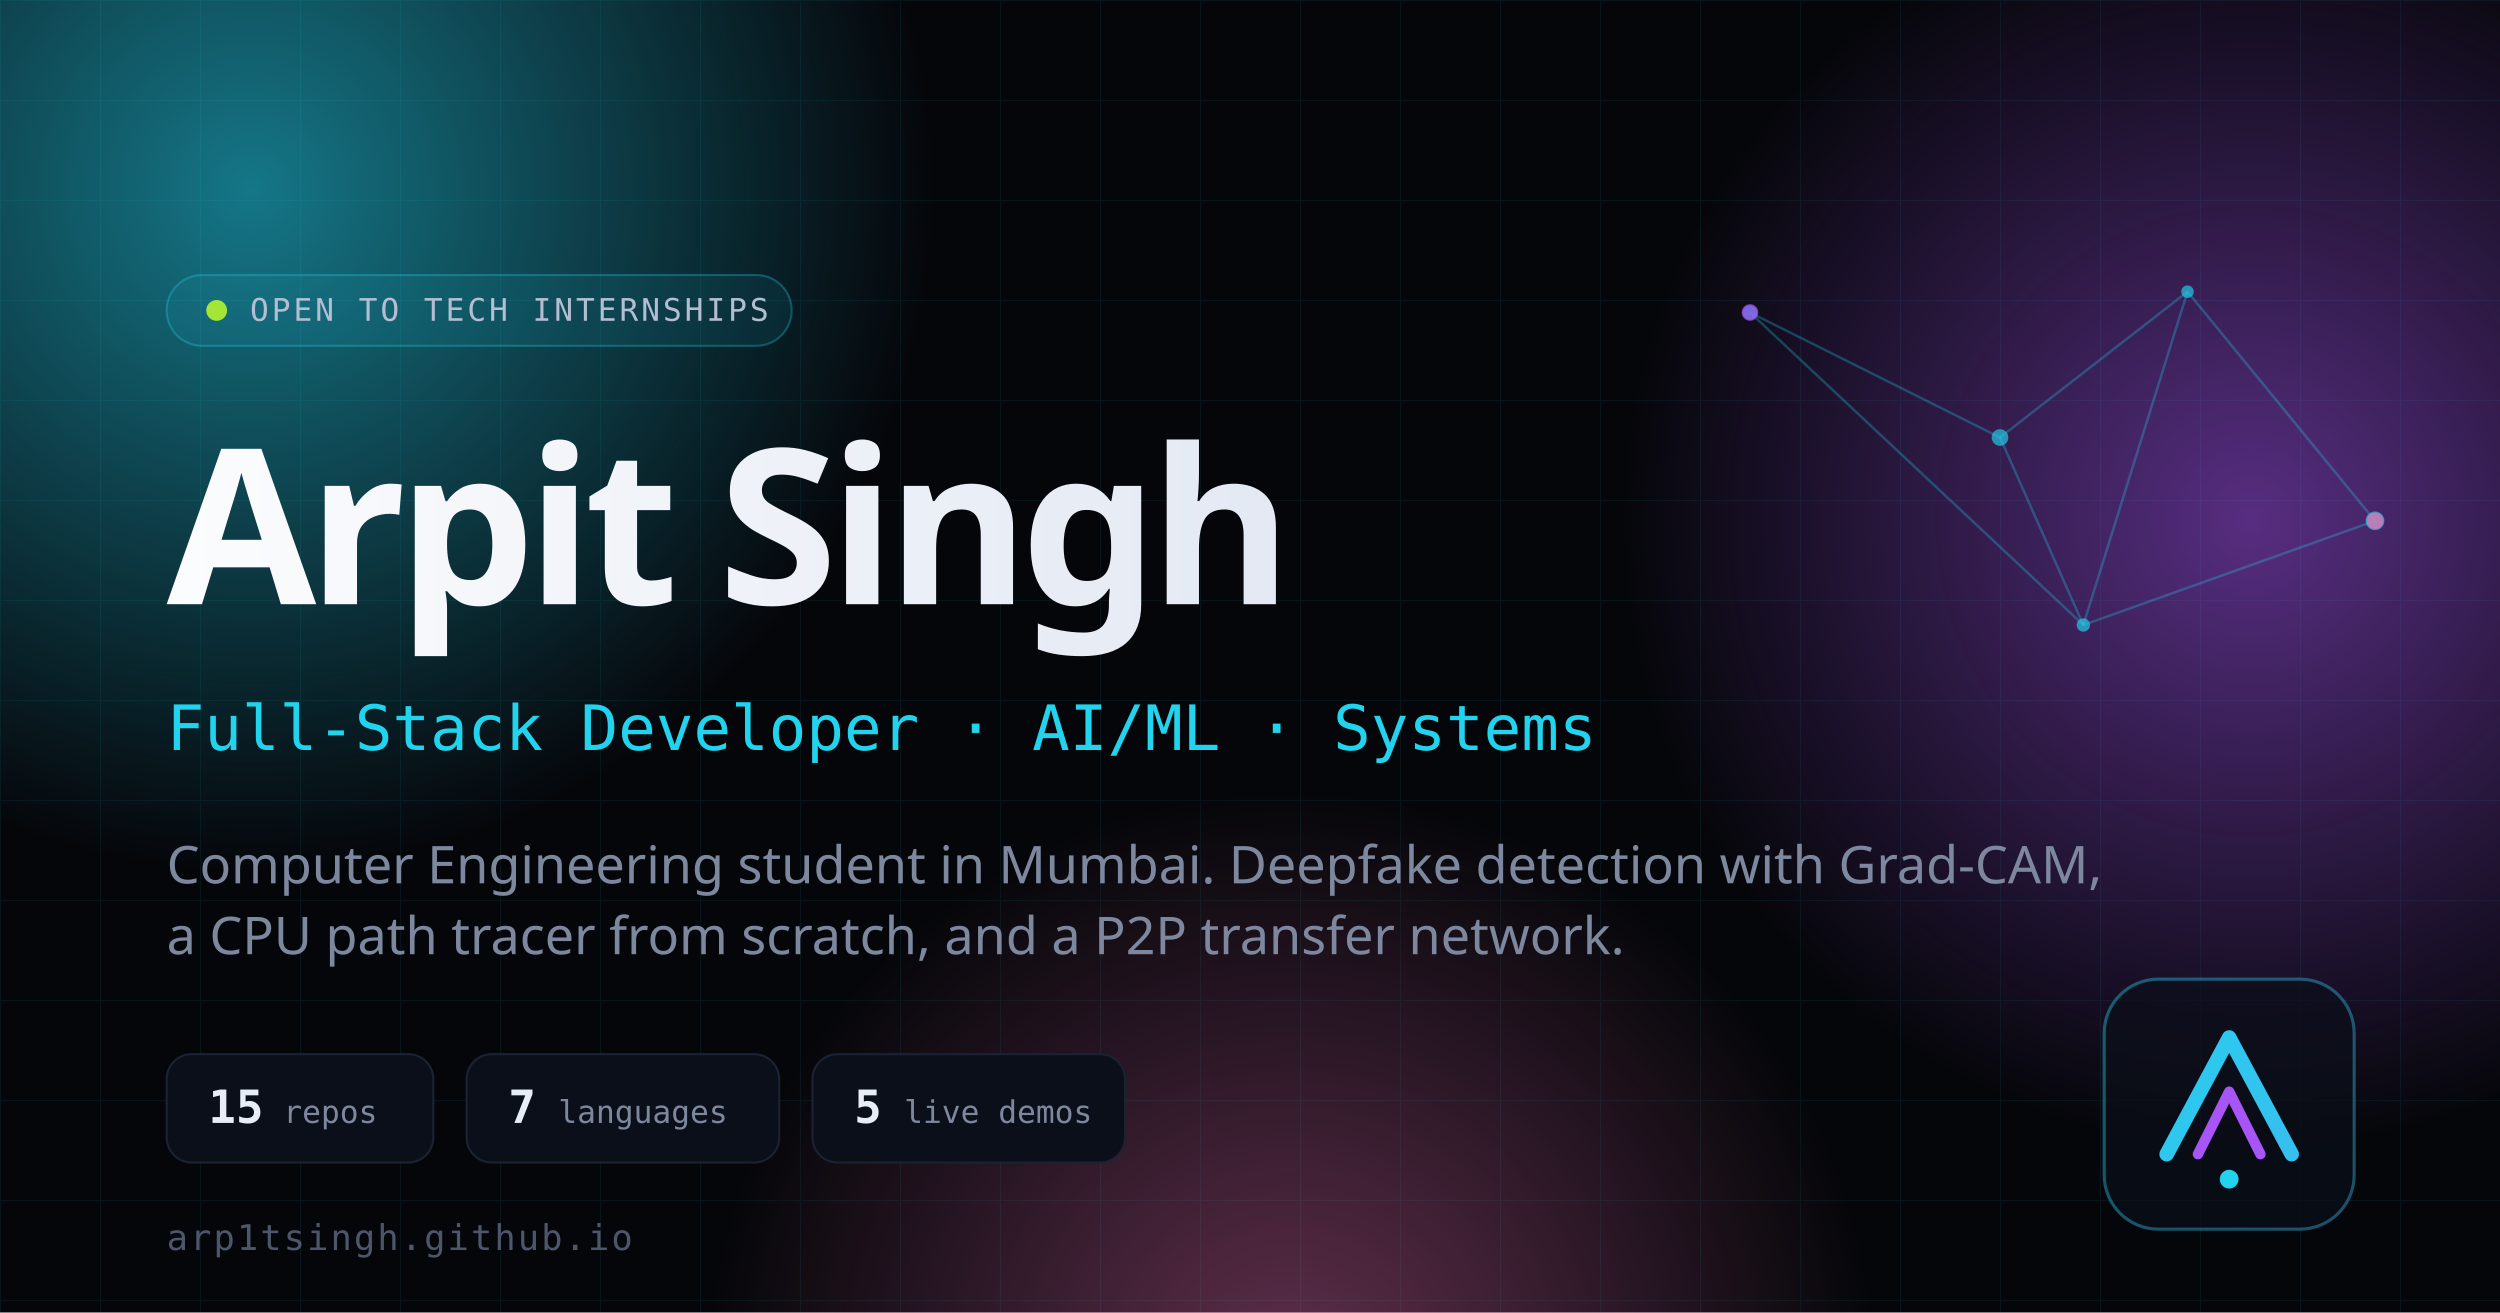
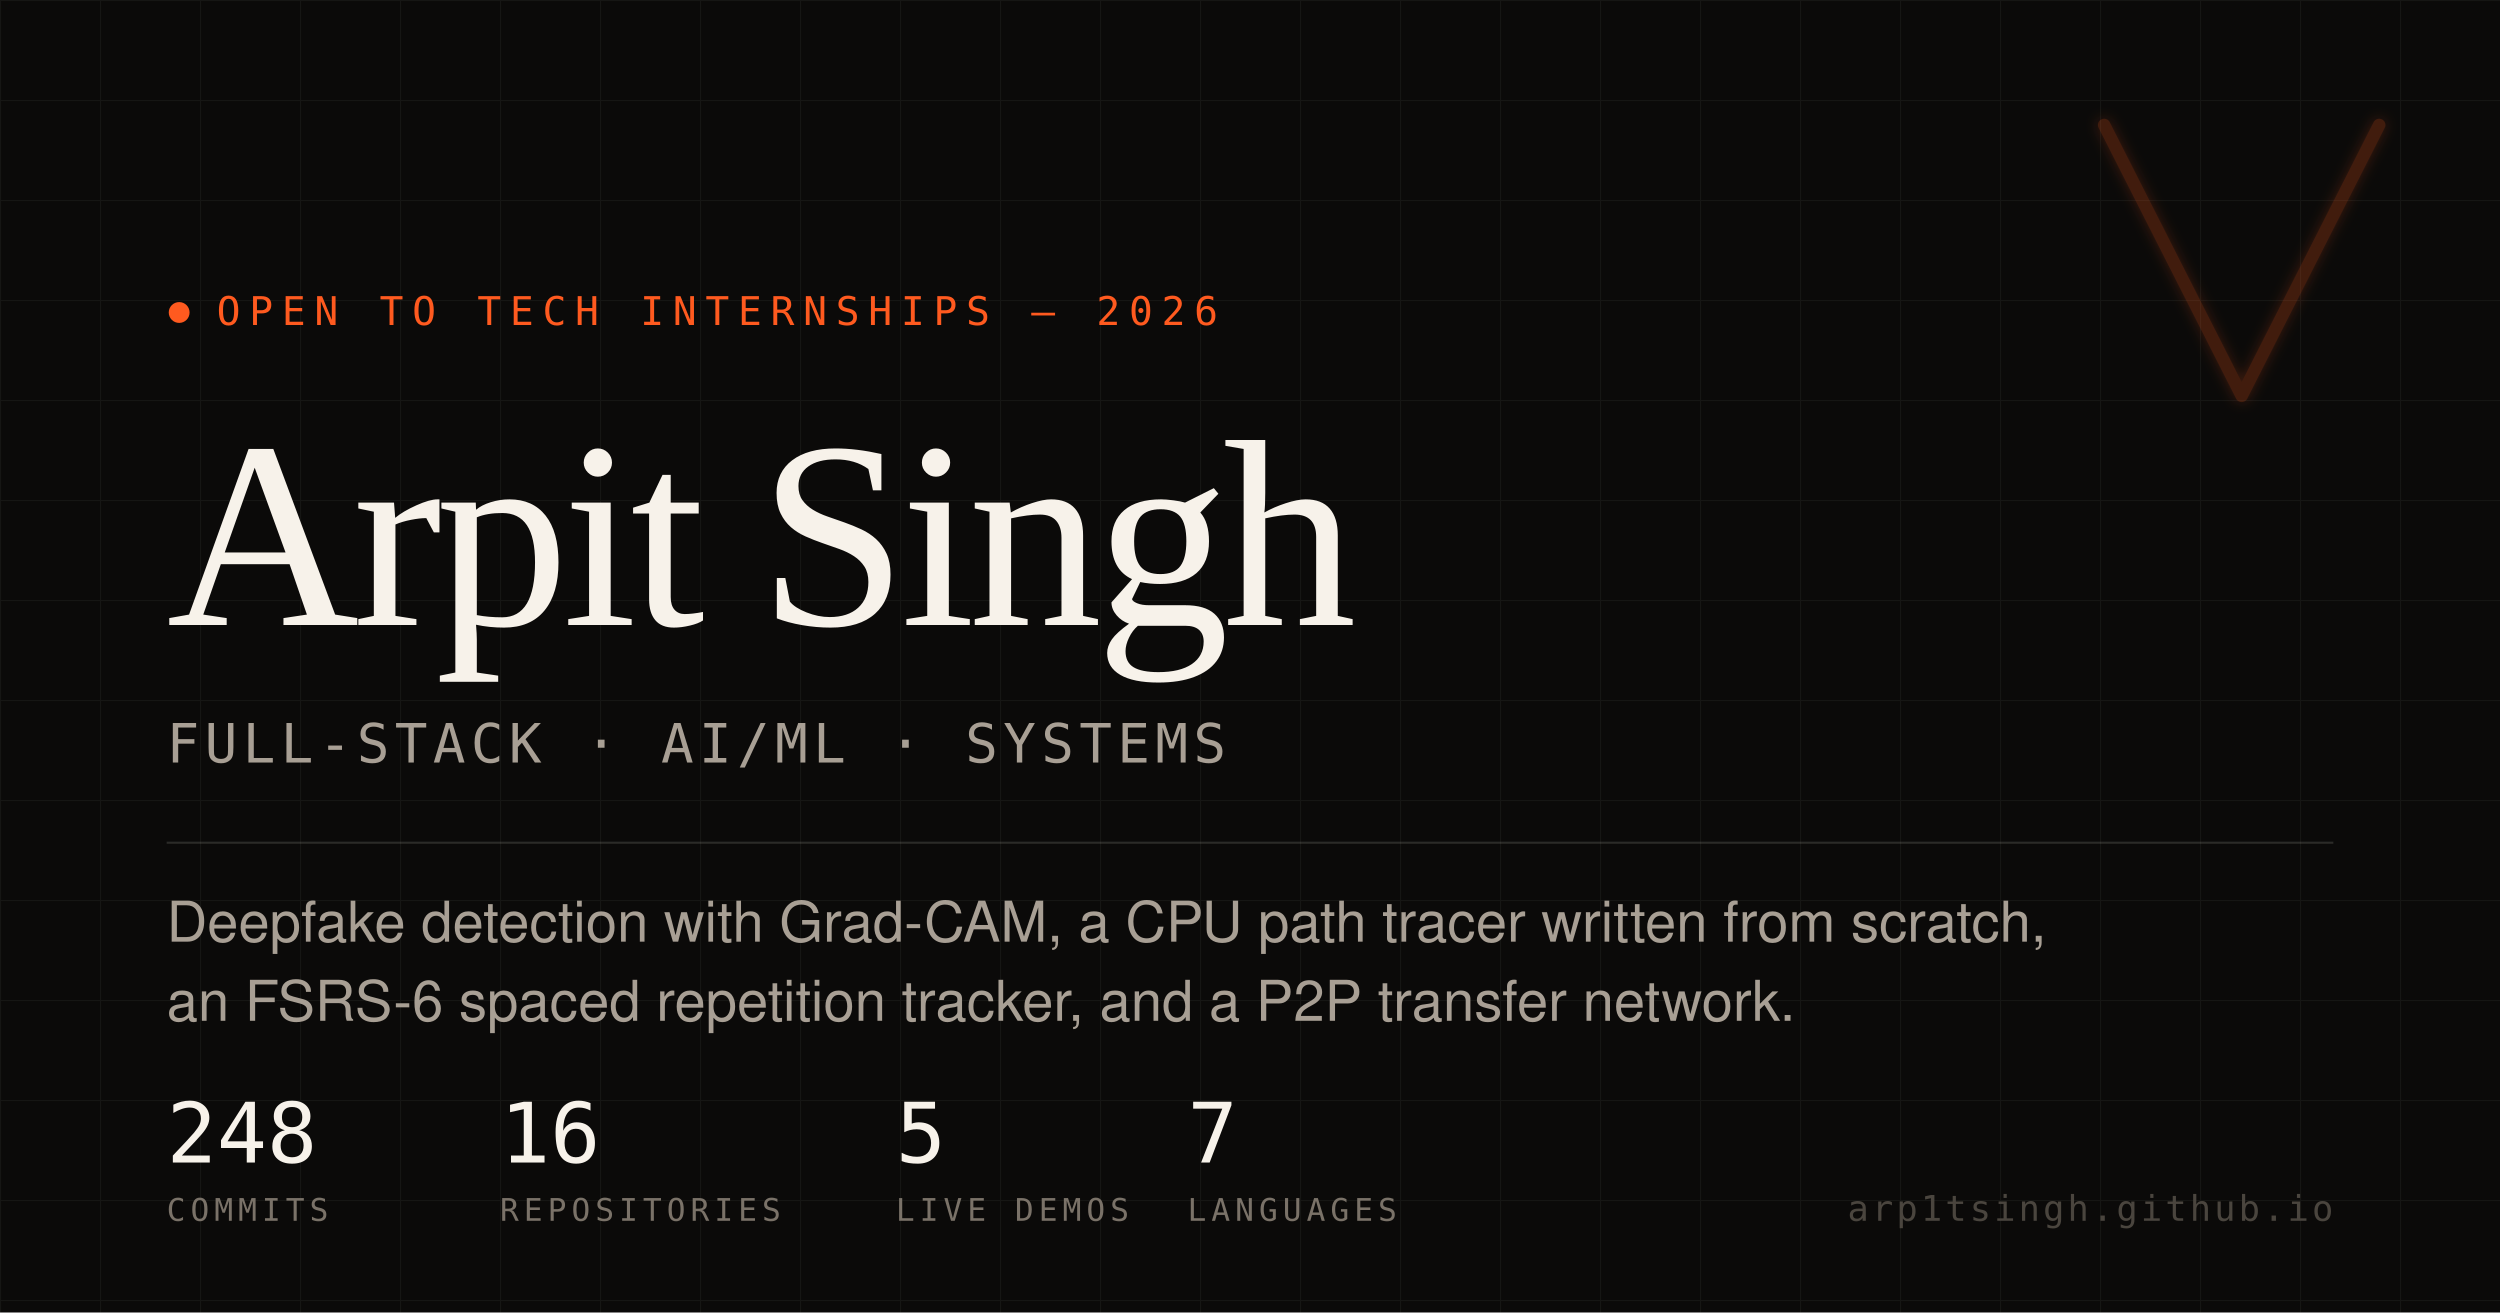
<svg xmlns="http://www.w3.org/2000/svg" width="1200" height="630" viewBox="0 0 1200 630">
  <defs>
    <linearGradient id="g" x1="0" y1="0" x2="1200" y2="630" gradientUnits="userSpaceOnUse">
-       <stop offset="0%" stop-color="#22d3ee" />
-       <stop offset="55%" stop-color="#a855f7" />
-       <stop offset="100%" stop-color="#f472b6" />
+       <stop offset="0%" stop-color="#ff5a1f" />
+       <stop offset="100%" stop-color="#c2410c" />
    </linearGradient>
-     <linearGradient id="tx" x1="0" y1="0" x2="1200" y2="0" gradientUnits="userSpaceOnUse">
-       <stop offset="0%" stop-color="#ffffff" />
-       <stop offset="100%" stop-color="#c9d4e8" />
+     <filter id="glow" x="-40%" y="-40%" width="180%" height="180%">
+       <feGaussianBlur stdDeviation="3" result="b" />
+       <feMerge>
+         <feMergeNode in="b" />
+         <feMergeNode in="SourceGraphic" />
+       </feMerge>
+     </filter>
+     <pattern id="grid" width="48" height="48" patternUnits="userSpaceOnUse">
+       <path d="M48 0H0v48" fill="none" stroke="#f7f2ea" stroke-opacity=".05" stroke-width="1" />
+     </pattern>
+     <mask id="edgefade">
+       <rect width="1200" height="630" fill="url(#fade)" />
+     </mask>
+     <linearGradient id="fade" x1="0" y1="0" x2="1" y2="0">
+       <stop offset="0%" stop-color="#000" />
+       <stop offset="92%" stop-color="#000" />
+       <stop offset="100%" stop-color="#fff" />
    </linearGradient>
-     <radialGradient id="b1" cx="0.5" cy="0.5" r="0.5">
-       <stop offset="0%" stop-color="#22d3ee" stop-opacity=".55" />
-       <stop offset="100%" stop-color="#22d3ee" stop-opacity="0" />
-     </radialGradient>
-     <radialGradient id="b2" cx="0.5" cy="0.5" r="0.5">
-       <stop offset="0%" stop-color="#a855f7" stop-opacity=".5" />
-       <stop offset="100%" stop-color="#a855f7" stop-opacity="0" />
-     </radialGradient>
-     <radialGradient id="b3" cx="0.5" cy="0.5" r="0.5">
-       <stop offset="0%" stop-color="#f472b6" stop-opacity=".38" />
-       <stop offset="100%" stop-color="#f472b6" stop-opacity="0" />
-     </radialGradient>
-     <pattern id="grid" width="48" height="48" patternUnits="userSpaceOnUse">
-       <path d="M48 0H0v48" fill="none" stroke="#22d3ee" stroke-opacity=".07" stroke-width="1" />
-     </pattern>
  </defs>
-   <rect width="1200" height="630" fill="#05060a" />
+   <rect width="1200" height="630" fill="#0b0a09" />
  <rect width="1200" height="630" fill="url(#grid)" />
-   <circle cx="120" cy="90" r="330" fill="url(#b1)" />
-   <circle cx="1080" cy="250" r="300" fill="url(#b2)" />
-   <circle cx="620" cy="660" r="280" fill="url(#b3)" />
-   <g stroke="#22d3ee" stroke-opacity=".28" stroke-width="1.2" fill="none">
-     <path d="M840 150 L960 210 L1050 140 L1140 250 L1000 300 Z" />
-     <path d="M960 210 L1000 300" />
-     <path d="M1050 140 L1000 300" />
+   <g opacity=".22" filter="url(#glow)">
+     <path d="M1010 60 L1076 190 L1142 60" fill="none" stroke="#ff5a1f" stroke-width="6" stroke-linecap="round" stroke-linejoin="round" />
  </g>
-   <g fill="#22d3ee" fill-opacity=".65">
-     <circle cx="840" cy="150" r="3.5" />
-     <circle cx="960" cy="210" r="4" />
-     <circle cx="1050" cy="140" r="3" />
-     <circle cx="1140" cy="250" r="4.5" />
-     <circle cx="1000" cy="300" r="3.2" />
+   <g font-family="JetBrains Mono, ui-monospace, monospace">
+     <circle cx="86" cy="150" r="5" fill="#ff5a1f" />
+     <text x="104" y="156" fill="#ff5a1f" font-size="19" letter-spacing="4.2">OPEN TO TECH INTERNSHIPS — 2026</text>
  </g>
-   <circle cx="840" cy="150" r="4" fill="#a855f7" fill-opacity=".7" />
-   <circle cx="1140" cy="250" r="4" fill="#f472b6" fill-opacity=".7" />
+   <text x="80" y="300" font-family="Instrument Serif, Times New Roman, serif" font-size="128" letter-spacing="-3" fill="#f7f2ea">Arpit Singh</text>
+   <text x="80" y="366" font-family="JetBrains Mono, ui-monospace, monospace" font-size="26" fill="#a89f94" letter-spacing="2.6">FULL-STACK · AI/ML · SYSTEMS</text>
+   <rect x="80" y="404" width="1040" height="1" fill="#f7f2ea" fill-opacity=".14" />
+   <text x="80" y="452" font-family="Inter Tight, Helvetica, sans-serif" font-size="27" fill="#a89f94">Deepfake detection with Grad-CAM, a CPU path tracer written from scratch,</text>
+   <text x="80" y="490" font-family="Inter Tight, Helvetica, sans-serif" font-size="27" fill="#a89f94">an FSRS-6 spaced repetition tracker, and a P2P transfer network.</text>
  <g font-family="JetBrains Mono, ui-monospace, monospace">
-     <rect x="80" y="132" width="300" height="34" rx="17" fill="#22d3ee" fill-opacity=".08" stroke="#22d3ee" stroke-opacity=".3" />
-     <circle cx="104" cy="149" r="5" fill="#a3e635" />
-     <text x="120" y="154" fill="#b3bed2" font-size="15" letter-spacing="1.4">OPEN TO TECH INTERNSHIPS</text>
-   </g>
-   <text x="80" y="290" font-family="Space Grotesk, Segoe UI, sans-serif" font-size="104" font-weight="700" letter-spacing="-4" fill="url(#tx)">Arpit Singh</text>
-   <text x="80" y="360" font-family="JetBrains Mono, ui-monospace, monospace" font-size="30" fill="#22d3ee">Full-Stack Developer · AI/ML · Systems</text>
-   <text x="80" y="424" font-family="Space Grotesk, Segoe UI, sans-serif" font-size="25" fill="#7d889f">Computer Engineering student in Mumbai. Deepfake detection with Grad-CAM,</text>
-   <text x="80" y="458" font-family="Space Grotesk, Segoe UI, sans-serif" font-size="25" fill="#7d889f">a CPU path tracer from scratch, and a P2P transfer network.</text>
-   <g font-family="JetBrains Mono, ui-monospace, monospace" font-size="18" fill="#b3bed2">
-     <g transform="translate(80,506)">
-       <rect width="128" height="52" rx="12" fill="#0b0f19" stroke="#1a2234" />
-       <text x="20" y="33" fill="#e6edf7" font-size="22" font-weight="700">15</text>
-       <text x="56" y="33" fill="#7d889f" font-size="15">repos</text>
+     <g transform="translate(80,528)">
+       <text x="0" y="30" fill="#f7f2ea" font-size="40">248</text>
+       <text x="0" y="58" fill="#7a7268" font-size="15" letter-spacing="2.4">COMMITS</text>
    </g>
-     <g transform="translate(224,506)">
-       <rect width="150" height="52" rx="12" fill="#0b0f19" stroke="#1a2234" />
-       <text x="20" y="33" fill="#e6edf7" font-size="22" font-weight="700">7</text>
-       <text x="44" y="33" fill="#7d889f" font-size="15">languages</text>
+     <g transform="translate(240,528)">
+       <text x="0" y="30" fill="#f7f2ea" font-size="40">16</text>
+       <text x="0" y="58" fill="#7a7268" font-size="15" letter-spacing="2.4">REPOSITORIES</text>
    </g>
-     <g transform="translate(390,506)">
-       <rect width="150" height="52" rx="12" fill="#0b0f19" stroke="#1a2234" />
-       <text x="20" y="33" fill="#e6edf7" font-size="22" font-weight="700">5</text>
-       <text x="44" y="33" fill="#7d889f" font-size="15">live demos</text>
+     <g transform="translate(430,528)">
+       <text x="0" y="30" fill="#f7f2ea" font-size="40">5</text>
+       <text x="0" y="58" fill="#7a7268" font-size="15" letter-spacing="2.4">LIVE DEMOS</text>
+     </g>
+     <g transform="translate(570,528)">
+       <text x="0" y="30" fill="#f7f2ea" font-size="40">7</text>
+       <text x="0" y="58" fill="#7a7268" font-size="15" letter-spacing="2.4">LANGUAGES</text>
    </g>
  </g>
-   <g transform="translate(1010,470)">
-     <rect width="120" height="120" rx="26" fill="#0b0f19" fill-opacity=".7" stroke="url(#g)" stroke-opacity=".4" stroke-width="1.5" />
-     <path d="M30 84 L60 28 L90 84" fill="none" stroke="url(#g)" stroke-width="7" stroke-linecap="round" stroke-linejoin="round" />
-     <path d="M45 84 L60 54 L75 84" fill="none" stroke="#a855f7" stroke-width="5" stroke-linecap="round" stroke-linejoin="round" />
-     <circle cx="60" cy="96" r="4.5" fill="#22d3ee" />
-   </g>
-   <text x="80" y="600" font-family="JetBrains Mono, ui-monospace, monospace" font-size="17" fill="#4d576b" letter-spacing="1">arp1tsingh.github.io</text>
+   <text x="1120" y="586" text-anchor="end" font-family="JetBrains Mono, ui-monospace, monospace" font-size="17" fill="#4a453e" letter-spacing="1.5">arp1tsingh.github.io</text>
</svg>
